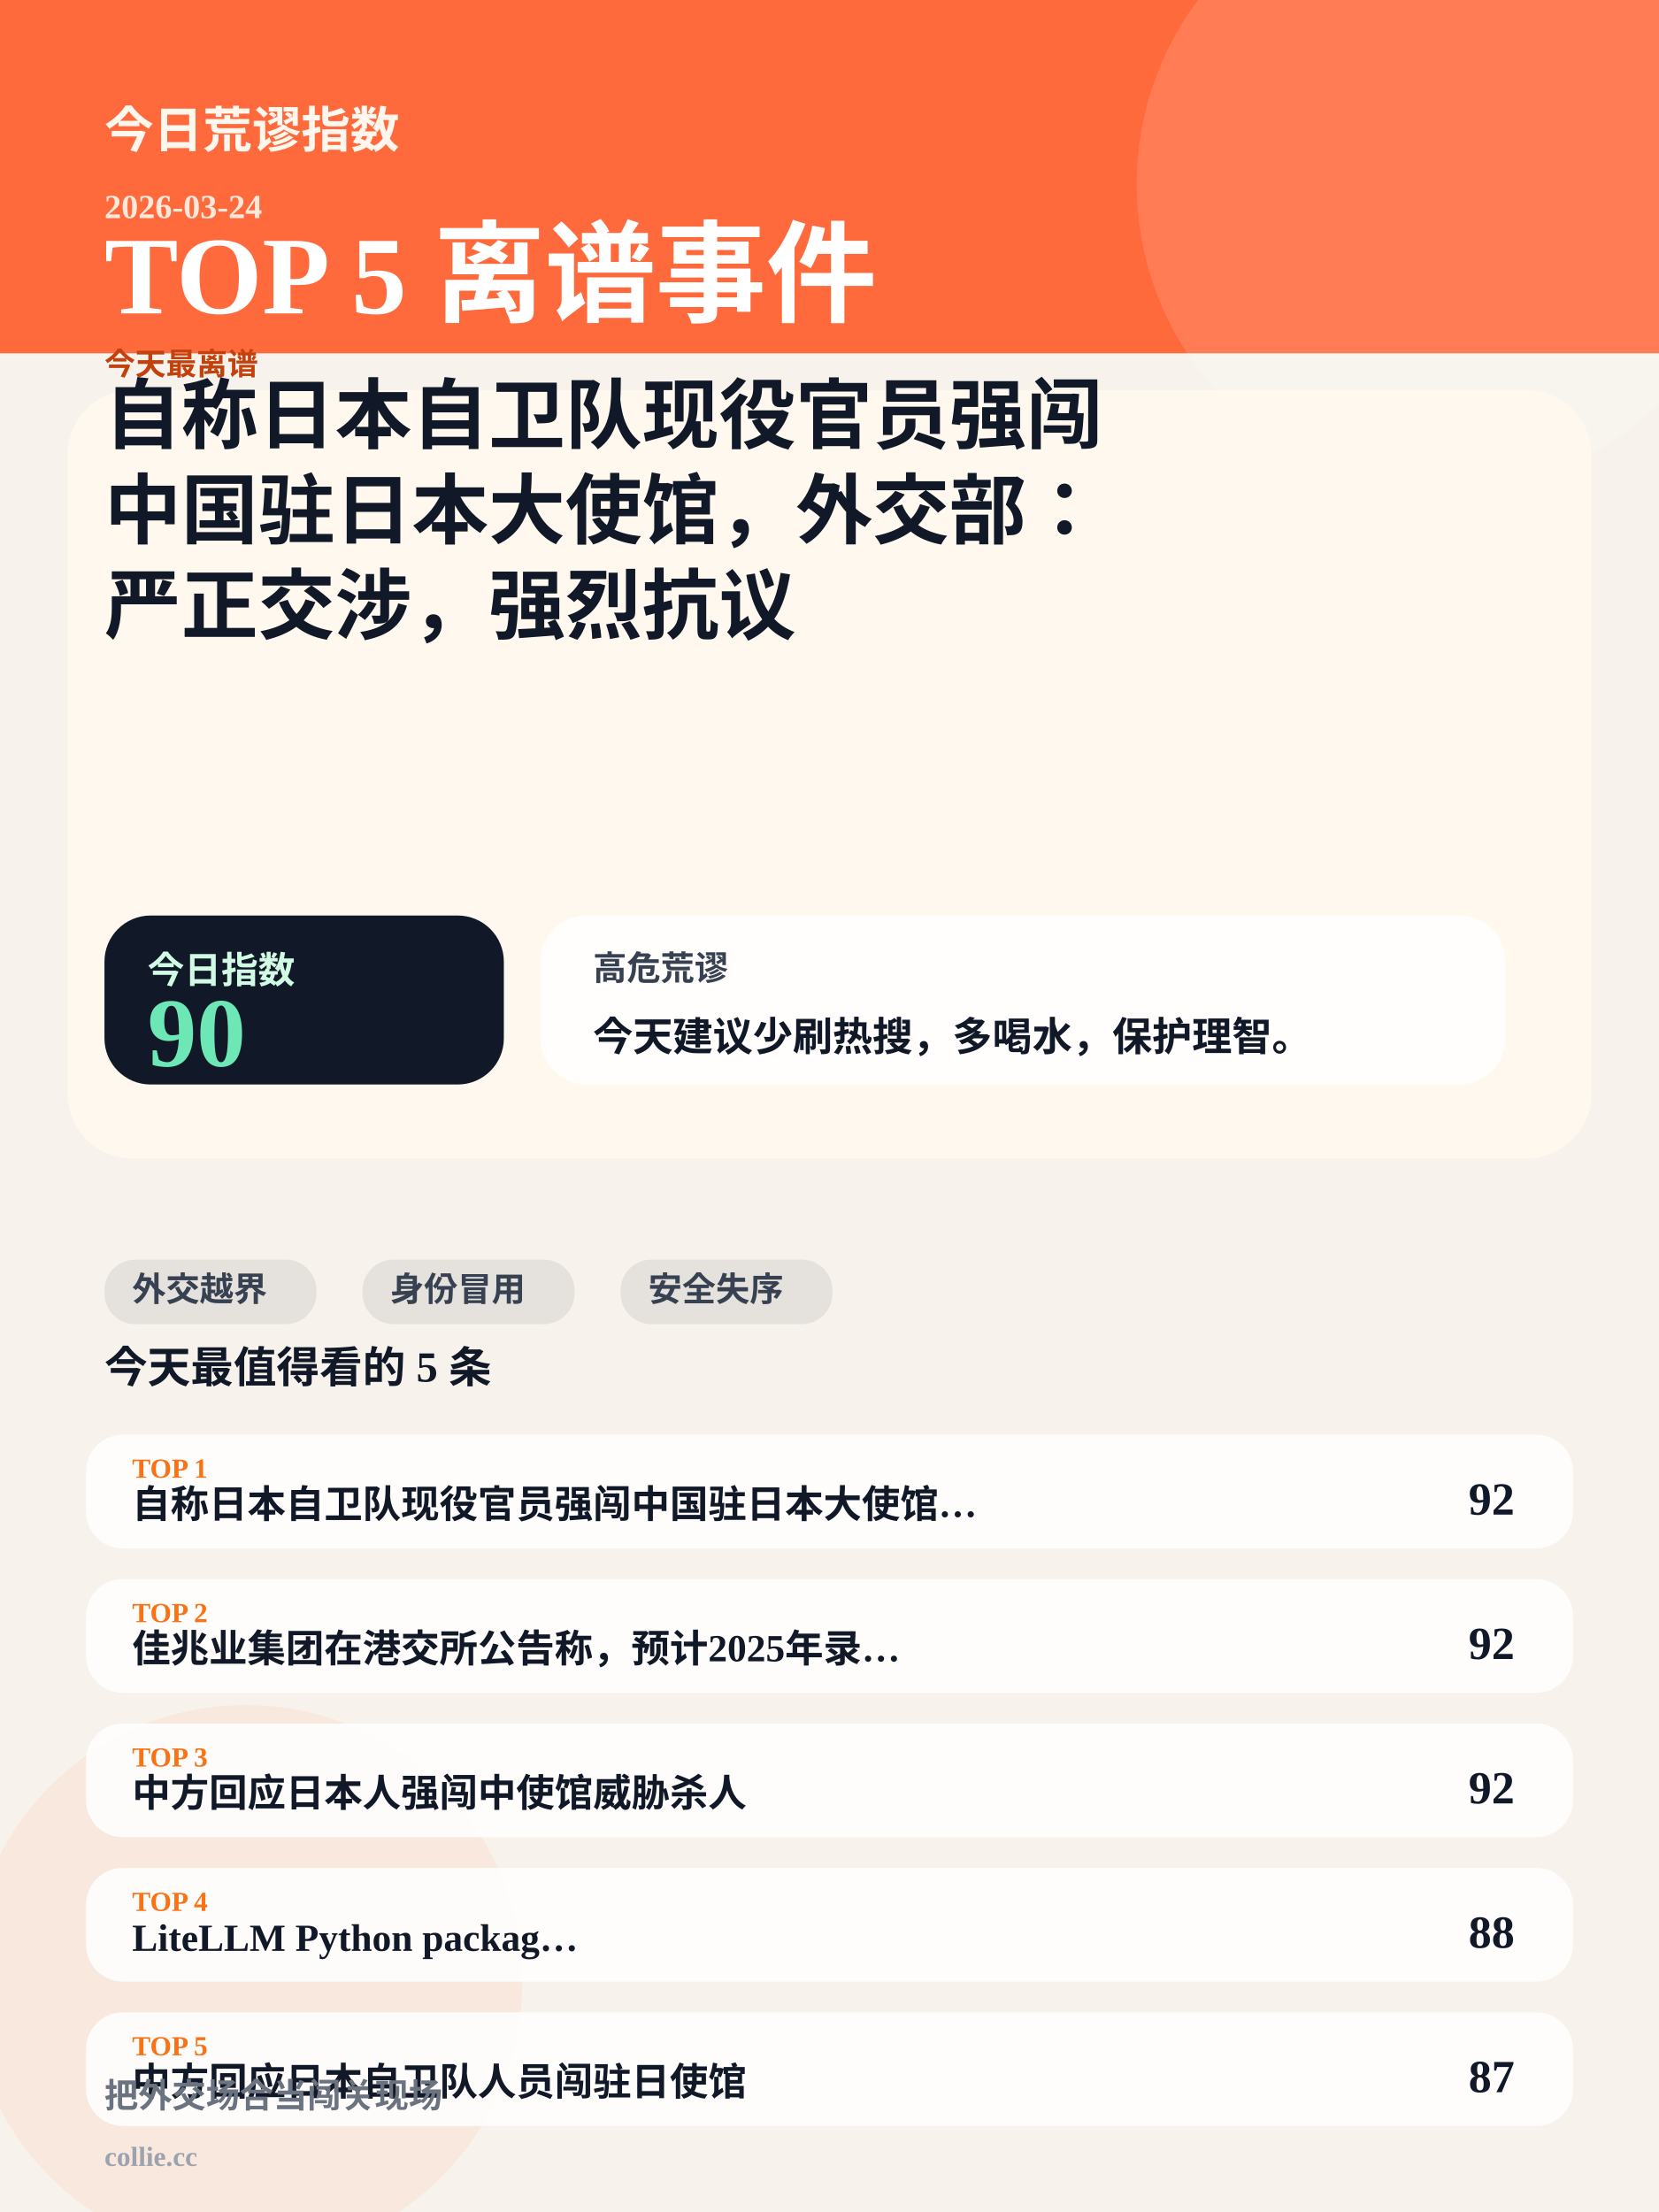
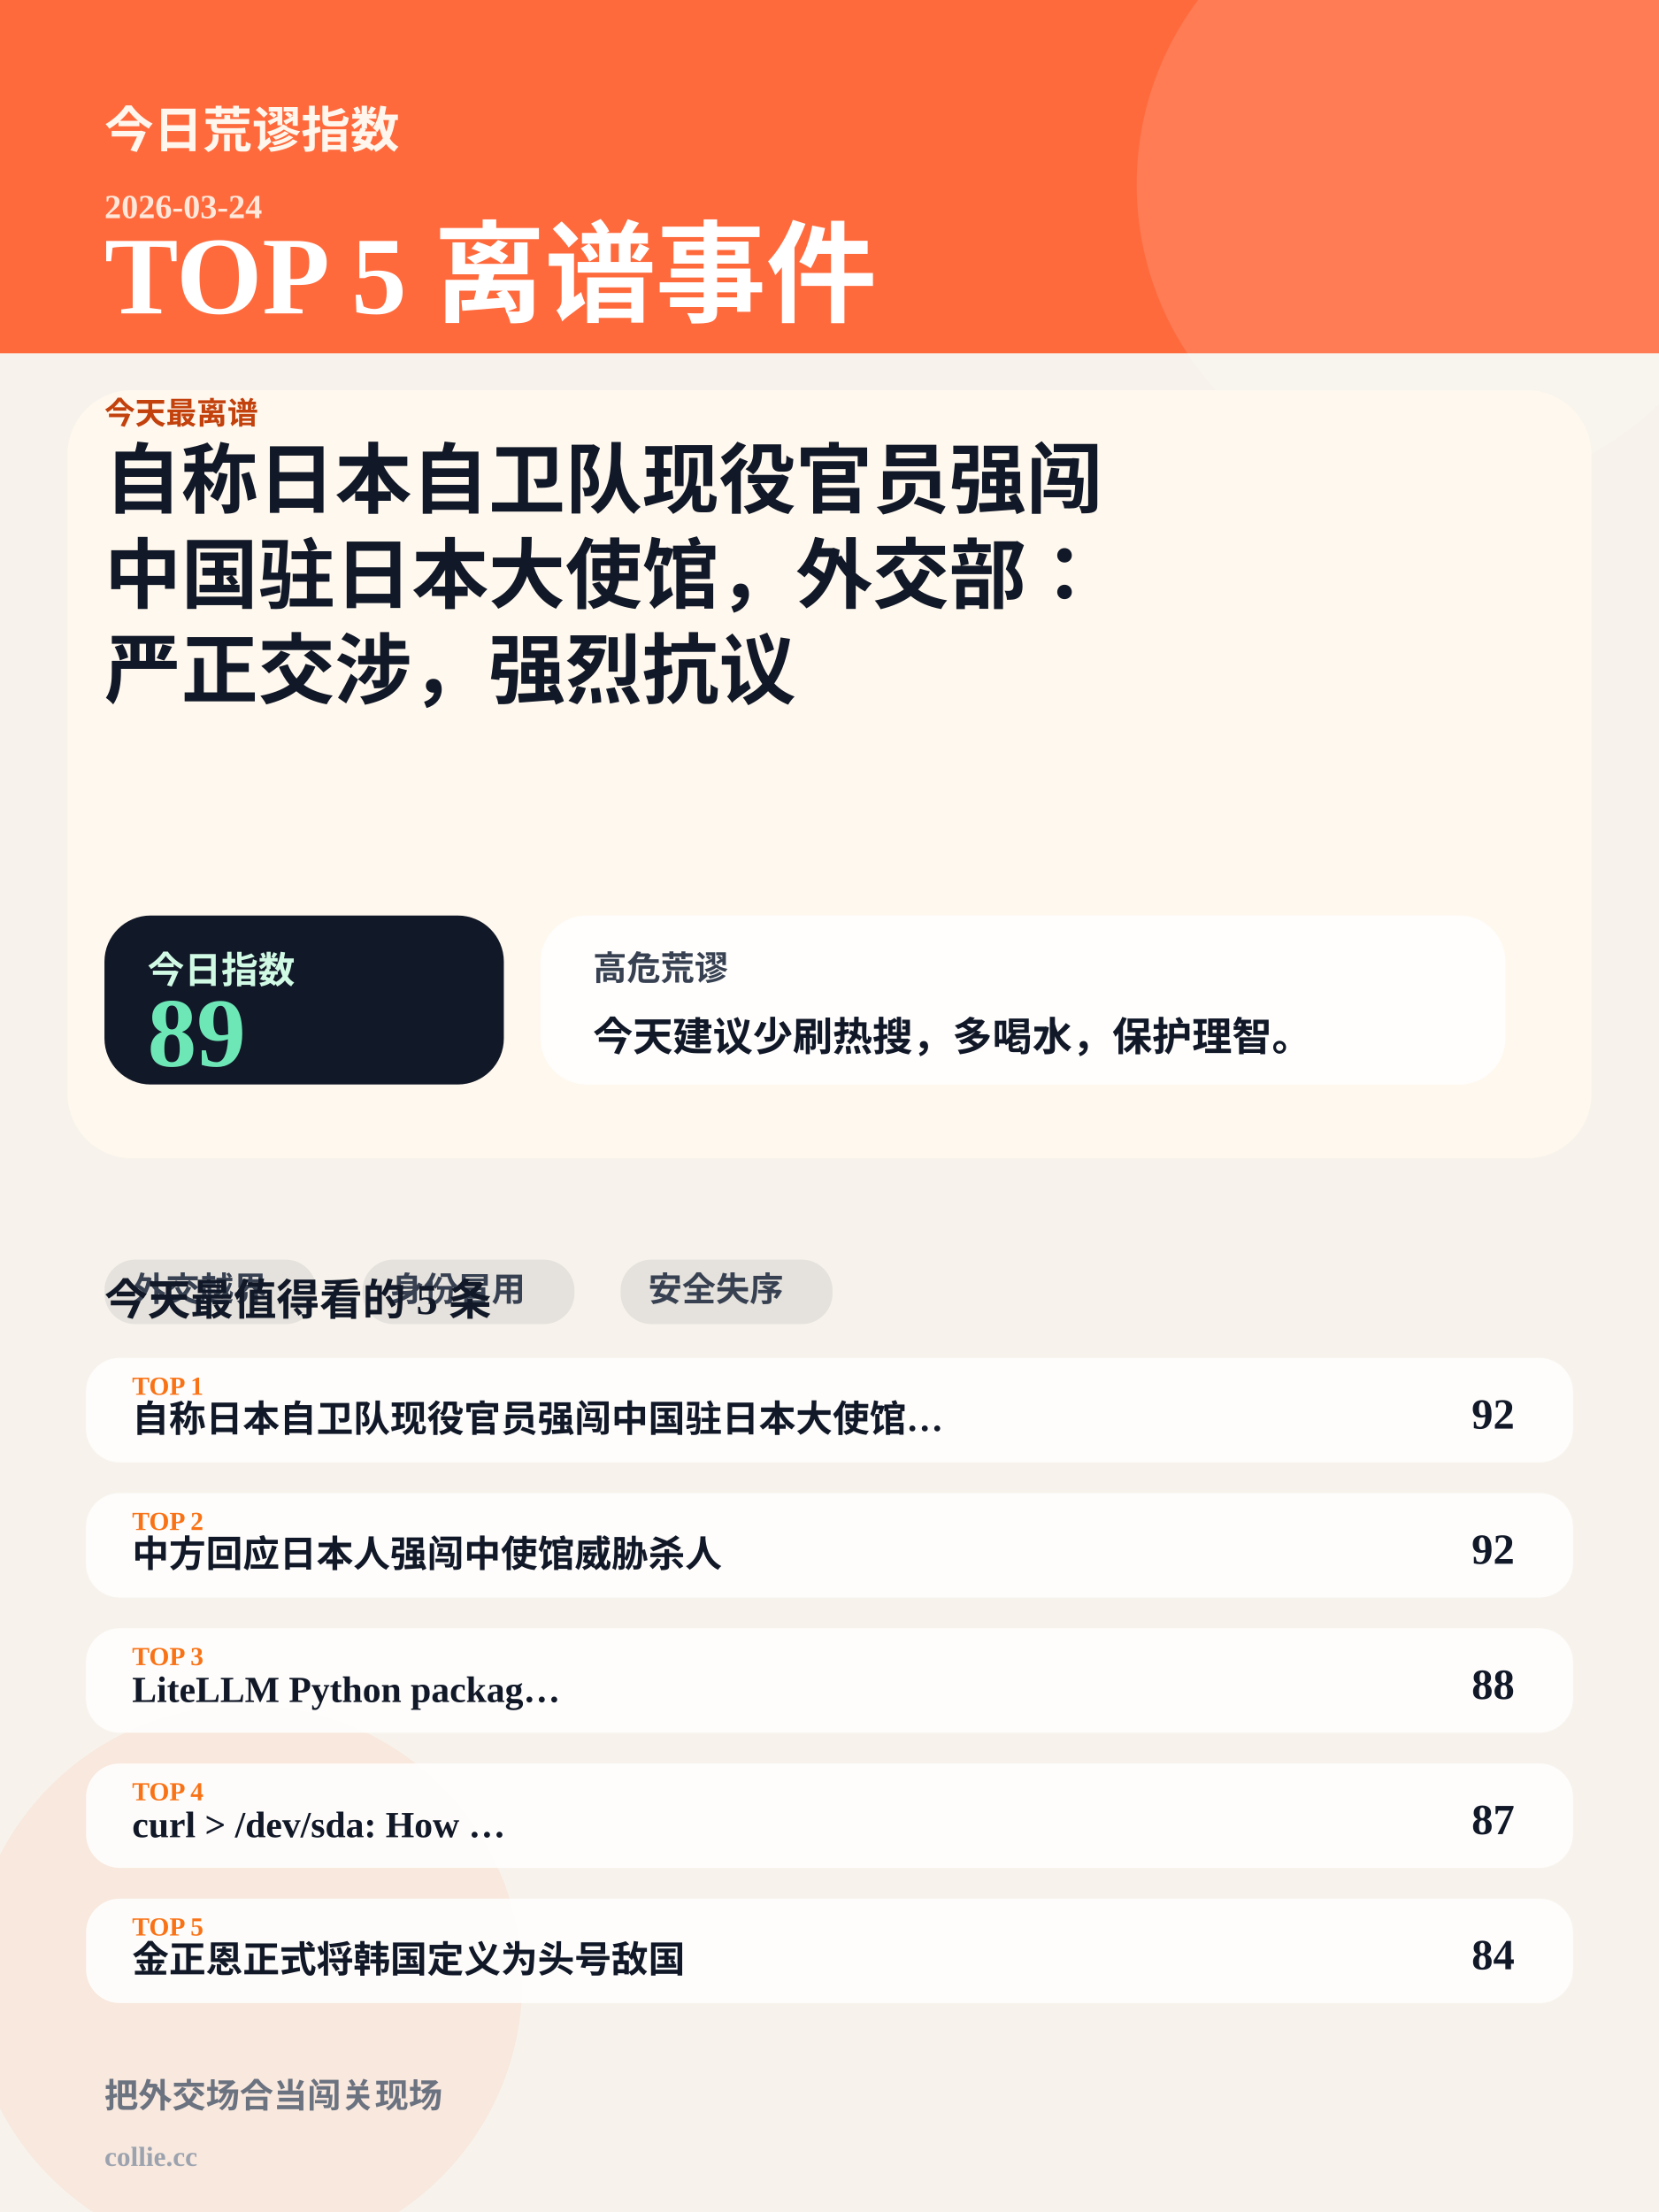
<svg xmlns="http://www.w3.org/2000/svg" width="1080" height="1440" viewBox="0 0 1080 1440" fill="none">
  <rect width="1080" height="1440" fill="#F7F3EC" />
  <rect x="0" y="0" width="1080" height="230" fill="#FF6A3D" />
  <circle cx="940" cy="120" r="200" fill="rgba(255,255,255,0.12)" />
  <circle cx="160" cy="1290" r="180" fill="rgba(255,106,61,0.08)" />
  <text x="68" y="96" font-size="32" font-weight="800" fill="#FFF7ED">今日荒谬指数</text>
  <text x="68" y="142" font-size="22" font-weight="700" fill="#FFE7D9">2026-03-24</text>
  <text x="68" y="204" font-size="72" font-weight="900" fill="#FFFFFF">TOP 5 离谱事件</text>
  <rect x="44" y="254" width="992" height="500" rx="42" fill="#FFF8EE" />
-   <text x="68" y="244" font-size="20" font-weight="800" fill="#C2410C">今天最离谱</text>
-   <text x="68" y="288" font-size="50" font-weight="900" fill="#111827">自称日本自卫队现役官员强闯</text>
-   <text x="68" y="350" font-size="50" font-weight="900" fill="#111827">中国驻日本大使馆，外交部：</text>
-   <text x="68" y="412" font-size="50" font-weight="900" fill="#111827">严正交涉，强烈抗议</text>
+   <text x="68" y="276" font-size="20" font-weight="800" fill="#C2410C">今天最离谱</text>
+   <text x="68" y="330" font-size="50" font-weight="900" fill="#111827">自称日本自卫队现役官员强闯</text>
+   <text x="68" y="392" font-size="50" font-weight="900" fill="#111827">中国驻日本大使馆，外交部：</text>
+   <text x="68" y="454" font-size="50" font-weight="900" fill="#111827">严正交涉，强烈抗议</text>
  <rect x="68" y="596" width="260" height="110" rx="30" fill="#111827" />
  <text x="96" y="640" font-size="24" font-weight="700" fill="#D1FAE5">今日指数</text>
-   <text x="96" y="694" font-size="64" font-weight="900" fill="#6EE7B7">90</text>
+   <text x="96" y="694" font-size="64" font-weight="900" fill="#6EE7B7">89</text>
  <rect x="352" y="596" width="628" height="110" rx="30" fill="rgba(255,255,255,0.88)" />
  <text x="386" y="638" font-size="22" font-weight="800" fill="#374151">高危荒谬</text>
  <text x="386" y="684" font-size="26" font-weight="700" fill="#111827">今天建议少刷热搜，多喝水，保护理智。</text>
  <rect x="68" y="820" rx="20" ry="20" width="138" height="42" fill="#111827" fill-opacity="0.08" />
  <text x="86" y="847" font-size="22" font-weight="700" fill="#374151">外交越界</text>
  <rect x="236" y="820" rx="20" ry="20" width="138" height="42" fill="#111827" fill-opacity="0.08" />
  <text x="254" y="847" font-size="22" font-weight="700" fill="#374151">身份冒用</text>
  <rect x="404" y="820" rx="20" ry="20" width="138" height="42" fill="#111827" fill-opacity="0.08" />
  <text x="422" y="847" font-size="22" font-weight="700" fill="#374151">安全失序</text>
-   <text x="68" y="900" font-size="28" font-weight="900" fill="#111827">今天最值得看的 5 条</text>
-   <rect x="56" y="934" width="968" height="74" rx="24" fill="rgba(255,255,255,0.86)" />
-   <text x="86" y="962" font-size="18" font-weight="800" fill="#F97316">TOP 1</text>
-   <text x="86" y="988" font-size="25" font-weight="800" fill="#111827">自称日本自卫队现役官员强闯中国驻日本大使馆…</text>
-   <text x="986" y="986" text-anchor="end" font-size="30" font-weight="900" fill="#111827">92</text>
-   <rect x="56" y="1028" width="968" height="74" rx="24" fill="rgba(255,255,255,0.86)" />
-   <text x="86" y="1056" font-size="18" font-weight="800" fill="#F97316">TOP 2</text>
-   <text x="86" y="1082" font-size="25" font-weight="800" fill="#111827">佳兆业集团在港交所公告称，预计2025年录…</text>
-   <text x="986" y="1080" text-anchor="end" font-size="30" font-weight="900" fill="#111827">92</text>
-   <rect x="56" y="1122" width="968" height="74" rx="24" fill="rgba(255,255,255,0.86)" />
-   <text x="86" y="1150" font-size="18" font-weight="800" fill="#F97316">TOP 3</text>
-   <text x="86" y="1176" font-size="25" font-weight="800" fill="#111827">中方回应日本人强闯中使馆威胁杀人</text>
-   <text x="986" y="1174" text-anchor="end" font-size="30" font-weight="900" fill="#111827">92</text>
-   <rect x="56" y="1216" width="968" height="74" rx="24" fill="rgba(255,255,255,0.86)" />
-   <text x="86" y="1244" font-size="18" font-weight="800" fill="#F97316">TOP 4</text>
-   <text x="86" y="1270" font-size="25" font-weight="800" fill="#111827">LiteLLM Python packag…</text>
-   <text x="986" y="1268" text-anchor="end" font-size="30" font-weight="900" fill="#111827">88</text>
-   <rect x="56" y="1310" width="968" height="74" rx="24" fill="rgba(255,255,255,0.86)" />
-   <text x="86" y="1338" font-size="18" font-weight="800" fill="#F97316">TOP 5</text>
-   <text x="86" y="1364" font-size="25" font-weight="800" fill="#111827">中方回应日本自卫队人员闯驻日使馆</text>
-   <text x="986" y="1362" text-anchor="end" font-size="30" font-weight="900" fill="#111827">87</text>
+   <text x="68" y="856" font-size="28" font-weight="900" fill="#111827">今天最值得看的 5 条</text>
+   <rect x="56" y="884" width="968" height="68" rx="22" fill="rgba(255,255,255,0.86)" />
+   <text x="86" y="908" font-size="17" font-weight="800" fill="#F97316">TOP 1</text>
+   <text x="86" y="932" font-size="24" font-weight="800" fill="#111827">自称日本自卫队现役官员强闯中国驻日本大使馆…</text>
+   <text x="986" y="930" text-anchor="end" font-size="28" font-weight="900" fill="#111827">92</text>
+   <rect x="56" y="972" width="968" height="68" rx="22" fill="rgba(255,255,255,0.86)" />
+   <text x="86" y="996" font-size="17" font-weight="800" fill="#F97316">TOP 2</text>
+   <text x="86" y="1020" font-size="24" font-weight="800" fill="#111827">中方回应日本人强闯中使馆威胁杀人</text>
+   <text x="986" y="1018" text-anchor="end" font-size="28" font-weight="900" fill="#111827">92</text>
+   <rect x="56" y="1060" width="968" height="68" rx="22" fill="rgba(255,255,255,0.86)" />
+   <text x="86" y="1084" font-size="17" font-weight="800" fill="#F97316">TOP 3</text>
+   <text x="86" y="1108" font-size="24" font-weight="800" fill="#111827">LiteLLM Python packag…</text>
+   <text x="986" y="1106" text-anchor="end" font-size="28" font-weight="900" fill="#111827">88</text>
+   <rect x="56" y="1148" width="968" height="68" rx="22" fill="rgba(255,255,255,0.86)" />
+   <text x="86" y="1172" font-size="17" font-weight="800" fill="#F97316">TOP 4</text>
+   <text x="86" y="1196" font-size="24" font-weight="800" fill="#111827">curl &gt; /dev/sda: How …</text>
+   <text x="986" y="1194" text-anchor="end" font-size="28" font-weight="900" fill="#111827">87</text>
+   <rect x="56" y="1236" width="968" height="68" rx="22" fill="rgba(255,255,255,0.86)" />
+   <text x="86" y="1260" font-size="17" font-weight="800" fill="#F97316">TOP 5</text>
+   <text x="86" y="1284" font-size="24" font-weight="800" fill="#111827">金正恩正式将韩国定义为头号敌国</text>
+   <text x="986" y="1282" text-anchor="end" font-size="28" font-weight="900" fill="#111827">84</text>
  <text x="68" y="1372" font-size="22" font-weight="700" fill="#6B7280">把外交场合当闯关现场</text>
  <text x="68" y="1410" font-size="18" font-weight="700" fill="#9CA3AF">collie.cc</text>
</svg>
